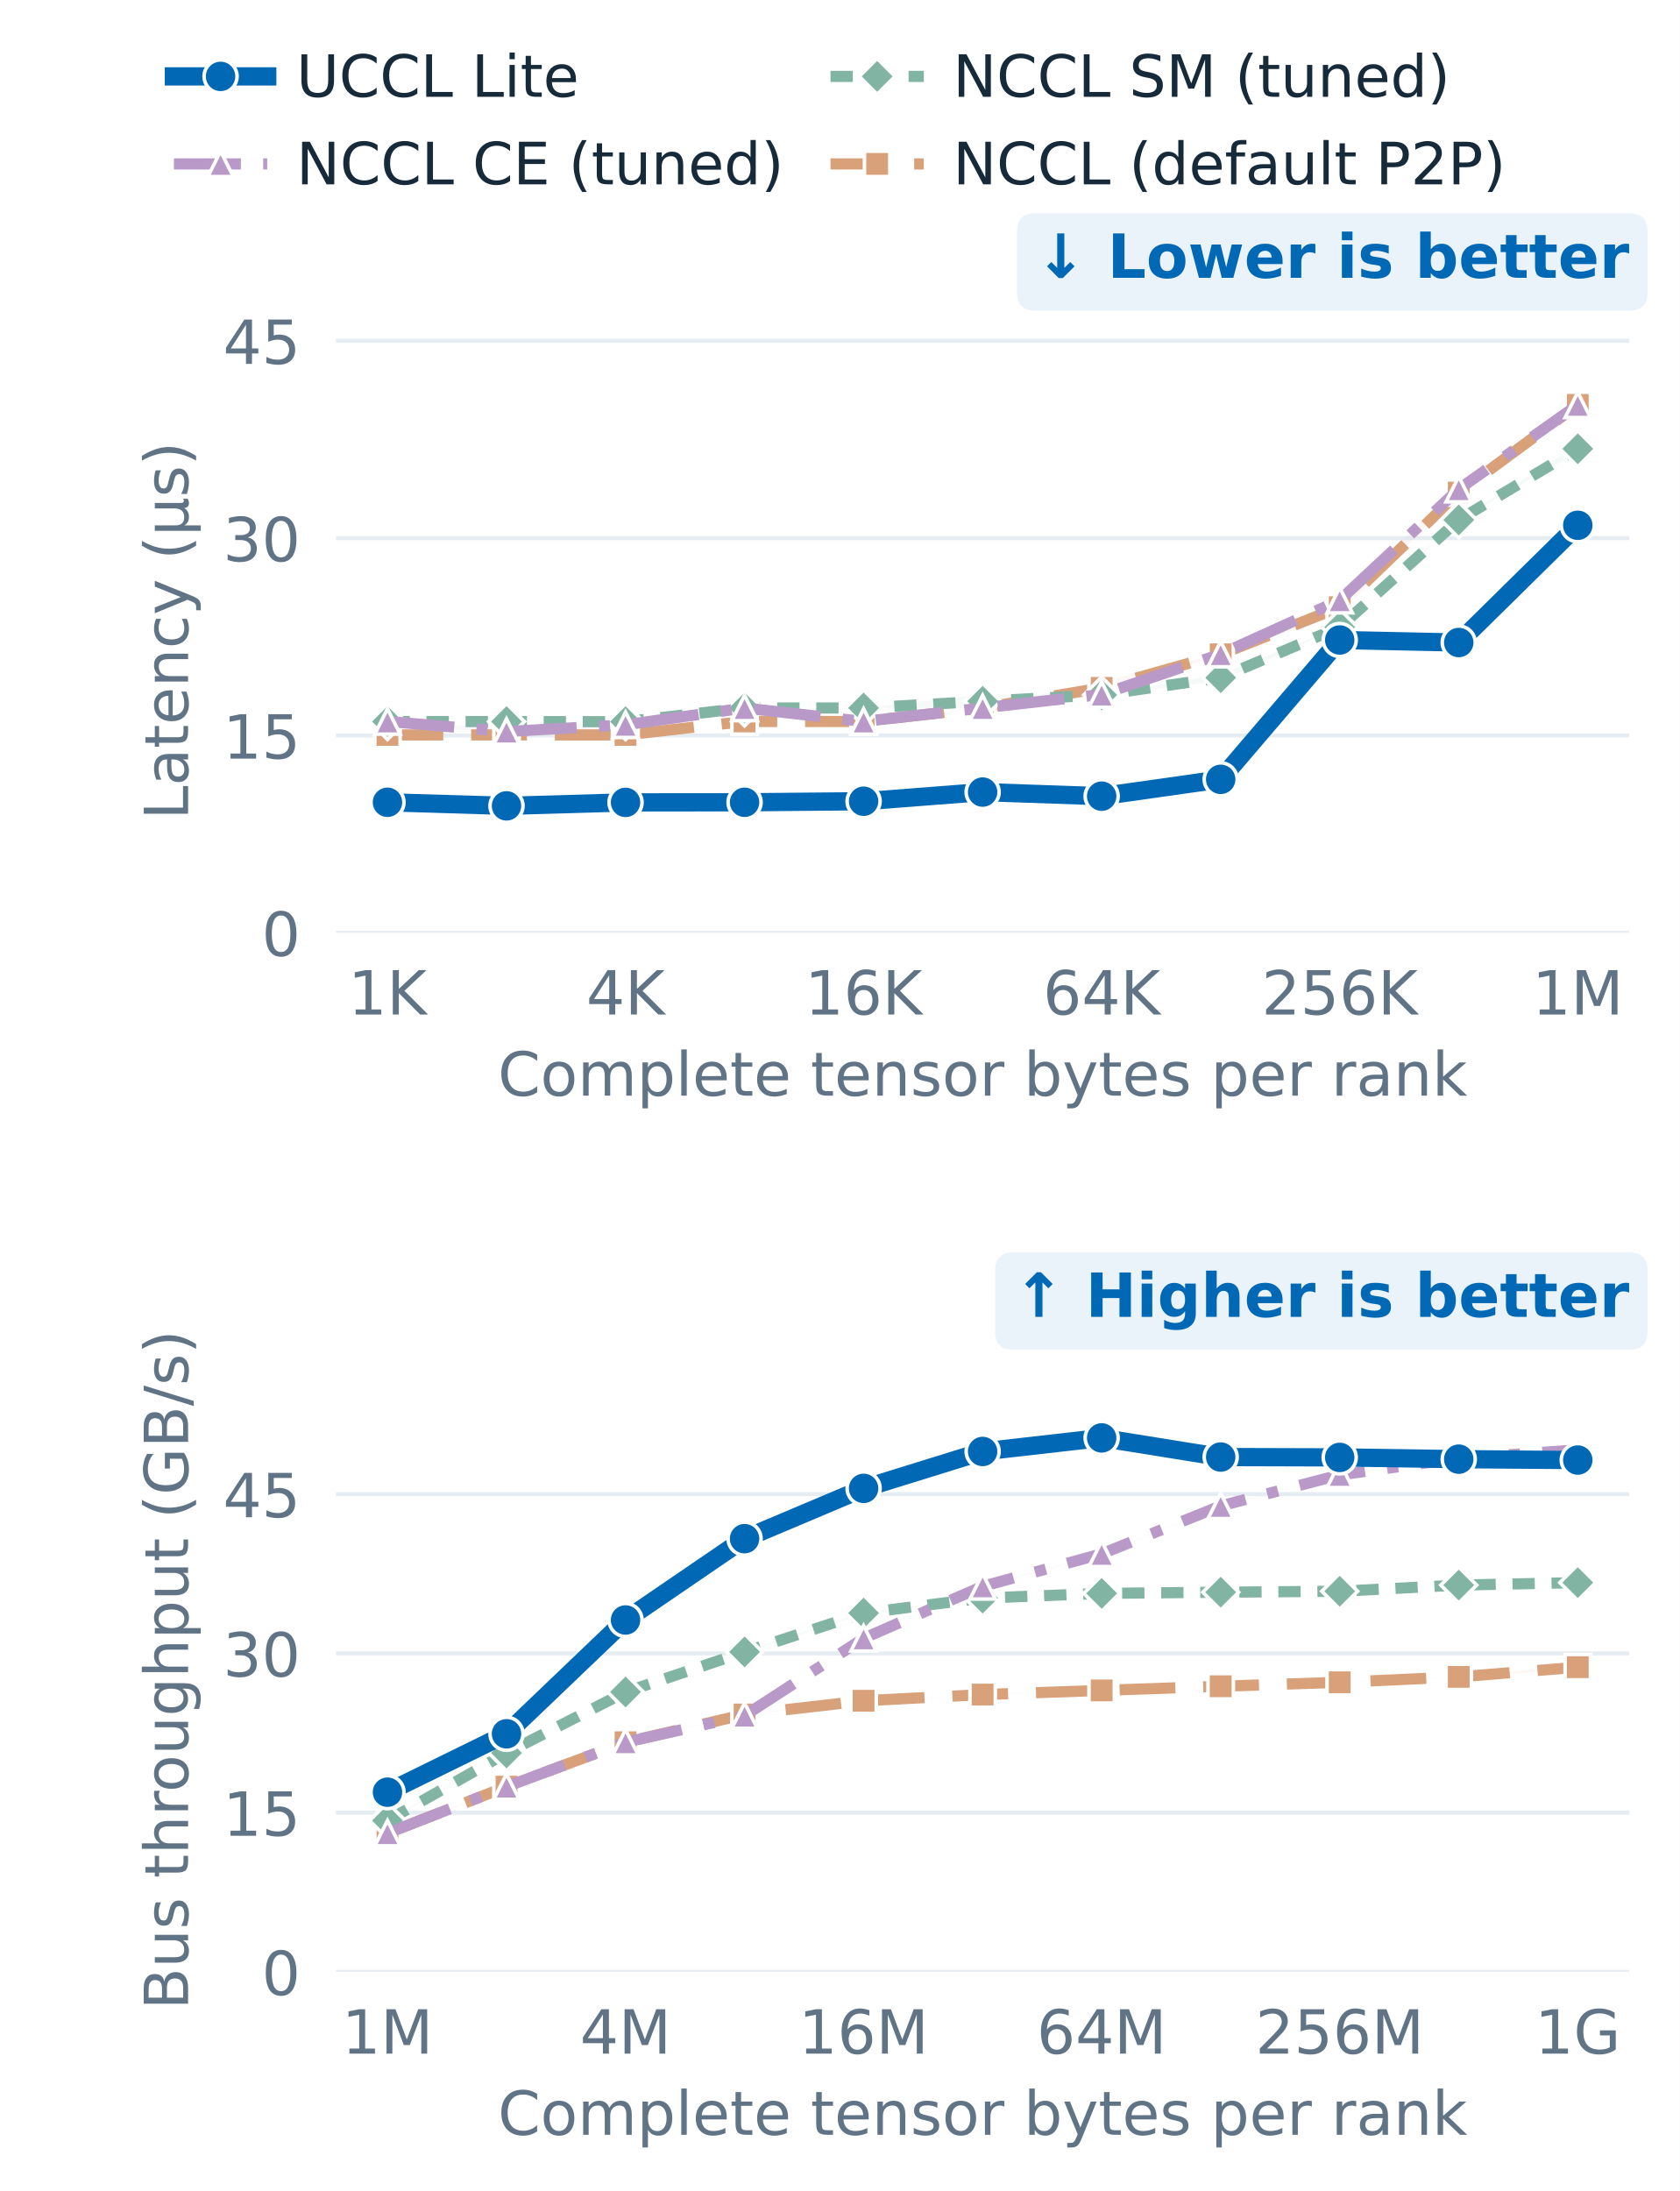
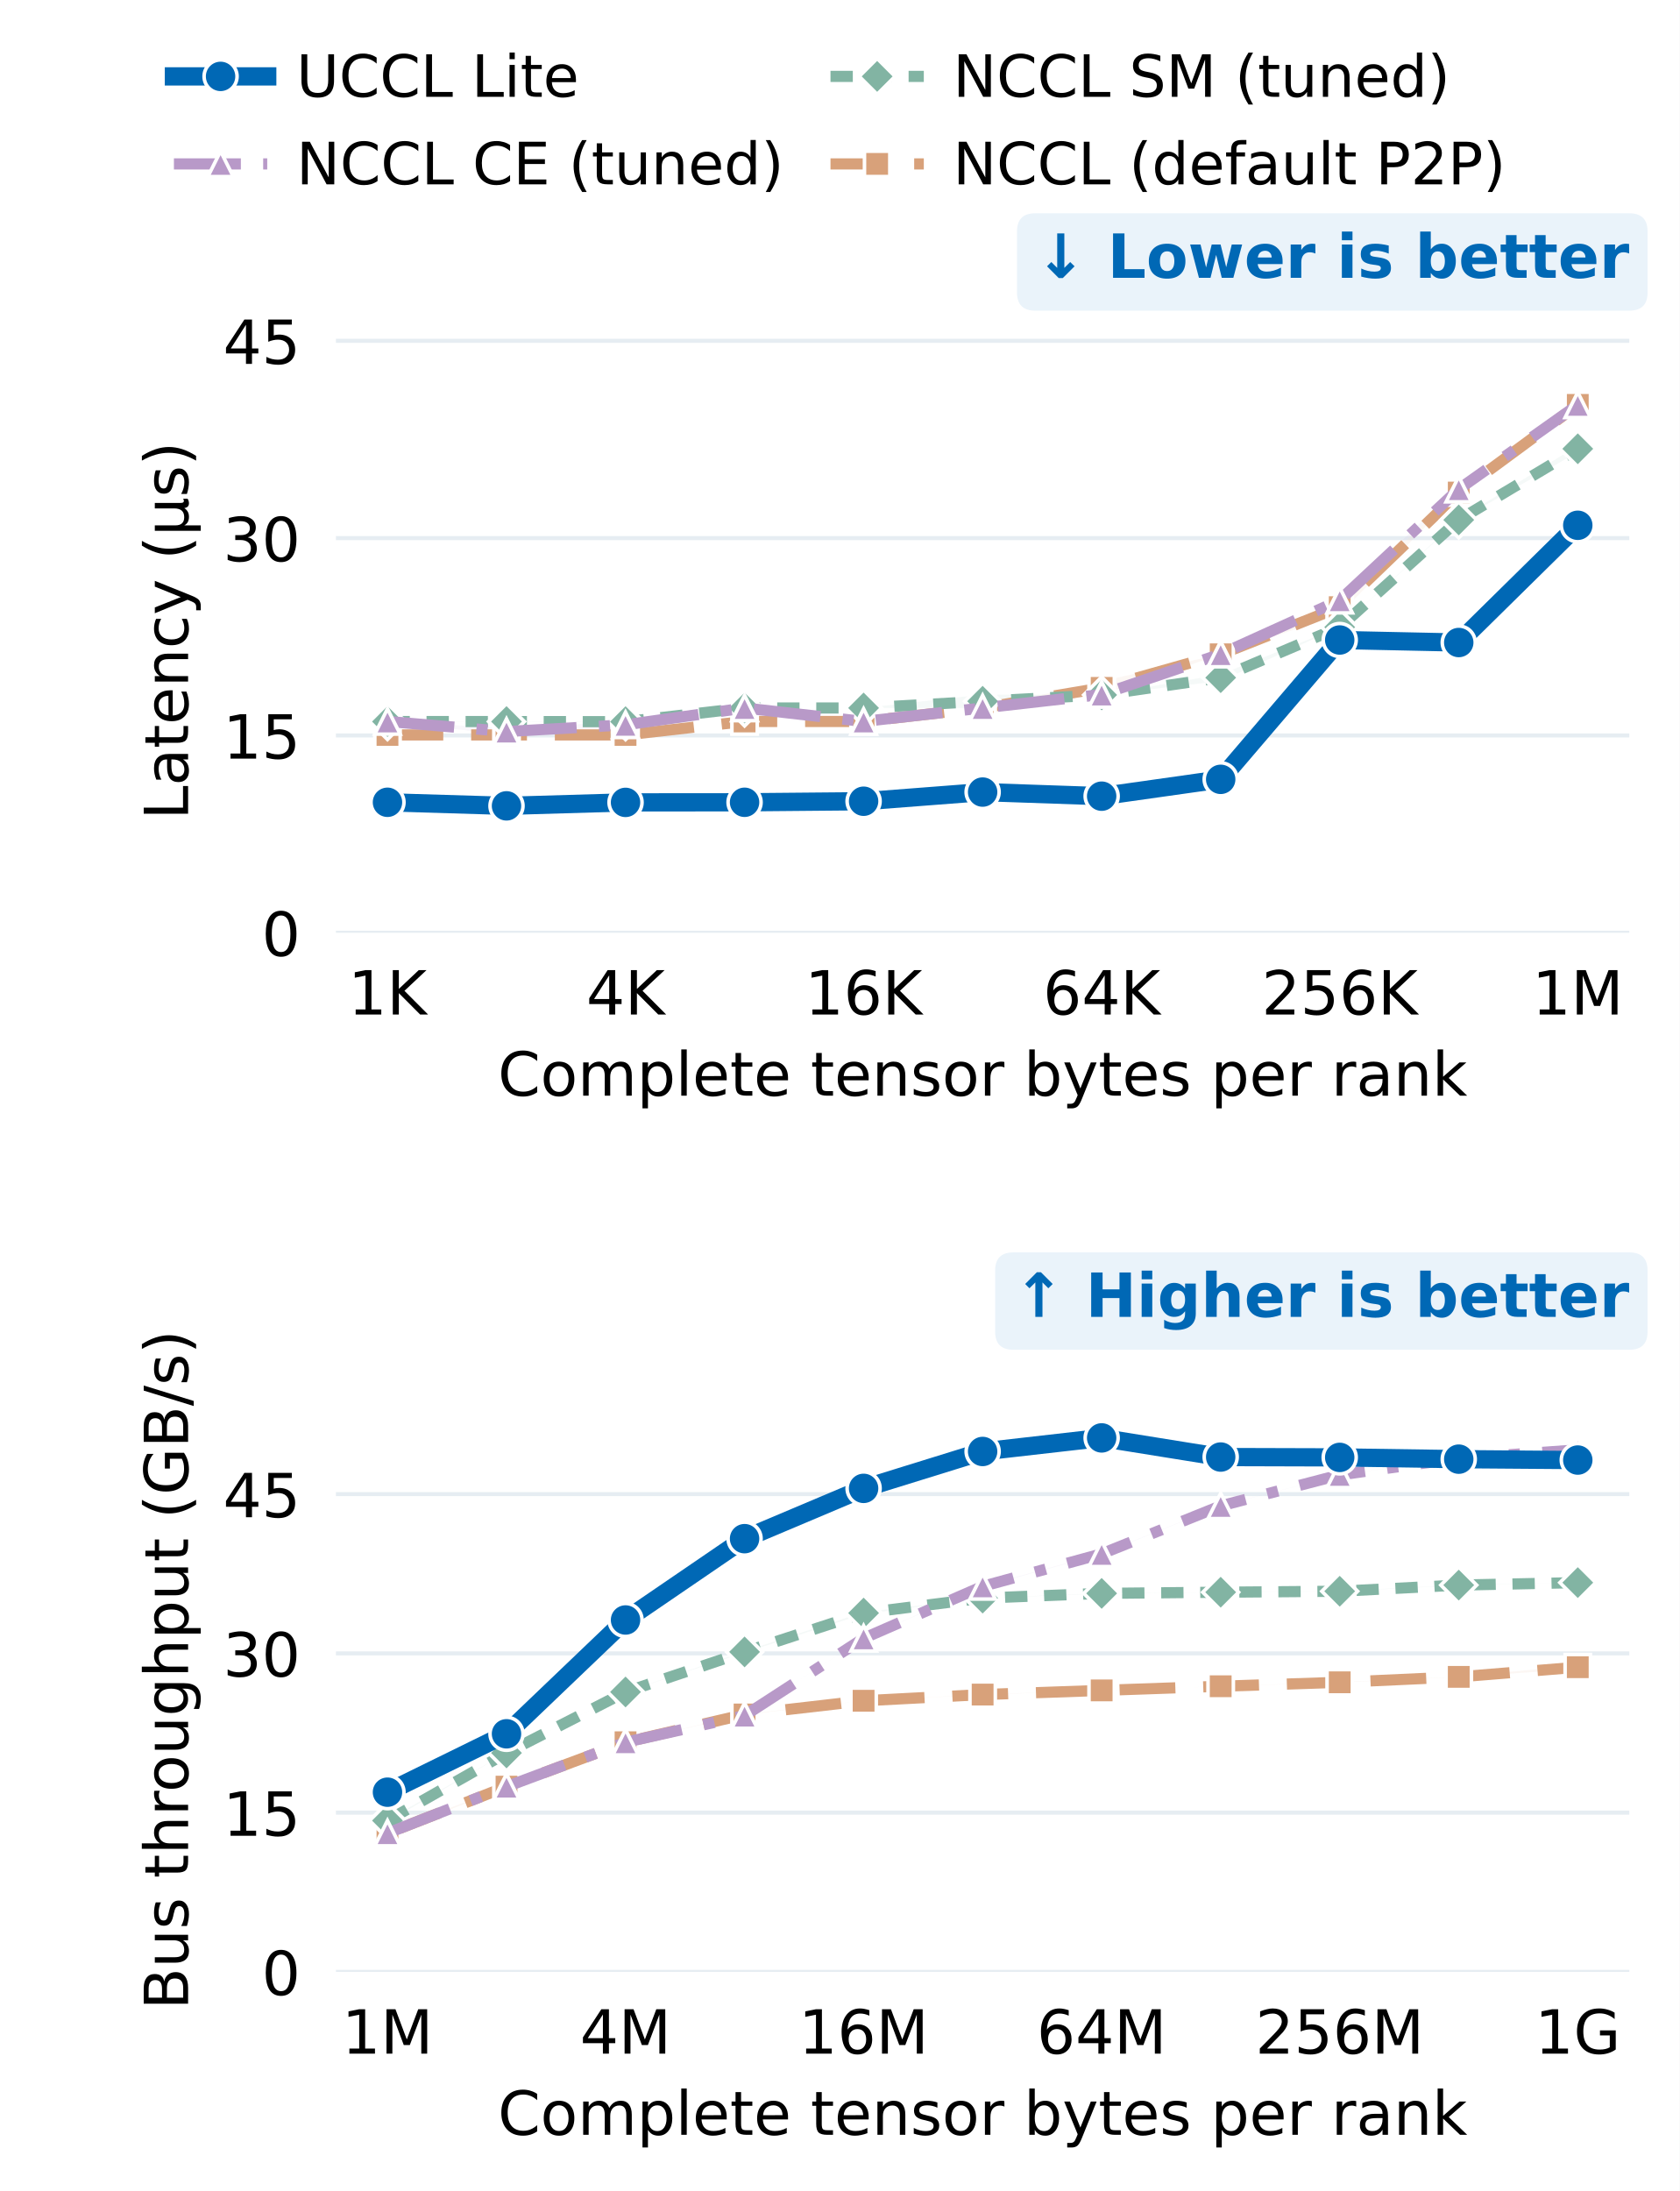
<svg xmlns="http://www.w3.org/2000/svg" xmlns:xlink="http://www.w3.org/1999/xlink" width="331.2pt" height="432pt" viewBox="0 0 331.2 432" version="1.1">
  <defs>
    <style type="text/css">*{stroke-linejoin: round; stroke-linecap: butt}</style>
  </defs>
  <g id="figure_1">
    <g id="patch_1">
      <path d="M 0 432 L 331.2 432 L 331.2 0 L 0 0 z " style="fill: #ffffff" />
    </g>
    <g id="axes_1">
      <g id="patch_2">
        <path d="M 66.24 183.918 L 321.264 183.918 L 321.264 64.8 L 66.24 64.8 z " style="fill: #ffffff" />
      </g>
      <g id="matplotlib.axis_1">
        <g id="xtick_1">
          <g id="line2d_1" />
          <g id="text_1">
-             <text style="font-size: 12px; font-family: 'DejaVu Sans'; text-anchor: middle; fill: #607486" x="76.402" y="200.035" transform="rotate(-0 76.40159 200.0348)">1K</text>
+             <text style="font-size: 12px; font-family: 'DejaVu Sans'; text-anchor: middle" x="76.402" y="200.035" transform="rotate(-0 76.40159 200.0348)">1K</text>
          </g>
        </g>
        <g id="xtick_2">
          <g id="line2d_2" />
          <g id="text_2">
-             <text style="font-size: 12px; font-family: 'DejaVu Sans'; text-anchor: middle; fill: #607486" x="123.342" y="200.035" transform="rotate(-0 123.3418 200.0348)">4K</text>
+             <text style="font-size: 12px; font-family: 'DejaVu Sans'; text-anchor: middle" x="123.342" y="200.035" transform="rotate(-0 123.3418 200.0348)">4K</text>
          </g>
        </g>
        <g id="xtick_3">
          <g id="line2d_3" />
          <g id="text_3">
-             <text style="font-size: 12px; font-family: 'DejaVu Sans'; text-anchor: middle; fill: #607486" x="170.282" y="200.035" transform="rotate(-0 170.2819 200.0348)">16K</text>
+             <text style="font-size: 12px; font-family: 'DejaVu Sans'; text-anchor: middle" x="170.282" y="200.035" transform="rotate(-0 170.2819 200.0348)">16K</text>
          </g>
        </g>
        <g id="xtick_4">
          <g id="line2d_4" />
          <g id="text_4">
-             <text style="font-size: 12px; font-family: 'DejaVu Sans'; text-anchor: middle; fill: #607486" x="217.222" y="200.035" transform="rotate(-0 217.2221 200.0348)">64K</text>
+             <text style="font-size: 12px; font-family: 'DejaVu Sans'; text-anchor: middle" x="217.222" y="200.035" transform="rotate(-0 217.2221 200.0348)">64K</text>
          </g>
        </g>
        <g id="xtick_5">
          <g id="line2d_5" />
          <g id="text_5">
-             <text style="font-size: 12px; font-family: 'DejaVu Sans'; text-anchor: middle; fill: #607486" x="264.162" y="200.035" transform="rotate(-0 264.1622 200.0348)">256K</text>
+             <text style="font-size: 12px; font-family: 'DejaVu Sans'; text-anchor: middle" x="264.162" y="200.035" transform="rotate(-0 264.1622 200.0348)">256K</text>
          </g>
        </g>
        <g id="xtick_6">
          <g id="line2d_6" />
          <g id="text_6">
-             <text style="font-size: 12px; font-family: 'DejaVu Sans'; text-anchor: middle; fill: #607486" x="311.102" y="200.035" transform="rotate(-0 311.1024 200.0348)">1M</text>
+             <text style="font-size: 12px; font-family: 'DejaVu Sans'; text-anchor: middle" x="311.102" y="200.035" transform="rotate(-0 311.1024 200.0348)">1M</text>
          </g>
        </g>
        <g id="text_7">
-           <text style="font-size: 12px; font-family: 'DejaVu Sans'; text-anchor: middle; fill: #607486" x="193.752" y="216.036" transform="rotate(-0 193.752 216.0358)">Complete tensor bytes per rank</text>
+           <text style="font-size: 12px; font-family: 'DejaVu Sans'; text-anchor: middle" x="193.752" y="216.036" transform="rotate(-0 193.752 216.0358)">Complete tensor bytes per rank</text>
        </g>
      </g>
      <g id="matplotlib.axis_2">
        <g id="ytick_1">
          <g id="line2d_7">
            <path d="M 66.24 183.918 L 321.264 183.918 " clip-path="url(#pe56e9102f9)" style="fill: none; stroke: #e6edf2; stroke-width: 0.8; stroke-linecap: square" />
          </g>
          <g id="line2d_8" />
          <g id="text_8">
-             <text style="font-size: 12px; font-family: 'DejaVu Sans'; text-anchor: end; fill: #607486" x="59.24" y="188.476" transform="rotate(-0 59.24 188.4762)">0</text>
+             <text style="font-size: 12px; font-family: 'DejaVu Sans'; text-anchor: end" x="59.24" y="188.476" transform="rotate(-0 59.24 188.4762)">0</text>
          </g>
        </g>
        <g id="ytick_2">
          <g id="line2d_9">
            <path d="M 66.24 145.01 L 321.264 145.01 " clip-path="url(#pe56e9102f9)" style="fill: none; stroke: #e6edf2; stroke-width: 0.8; stroke-linecap: square" />
          </g>
          <g id="line2d_10" />
          <g id="text_9">
-             <text style="font-size: 12px; font-family: 'DejaVu Sans'; text-anchor: end; fill: #607486" x="59.24" y="149.569" transform="rotate(-0 59.24 149.5686)">15</text>
+             <text style="font-size: 12px; font-family: 'DejaVu Sans'; text-anchor: end" x="59.24" y="149.569" transform="rotate(-0 59.24 149.5686)">15</text>
          </g>
        </g>
        <g id="ytick_3">
          <g id="line2d_11">
            <path d="M 66.24 106.102 L 321.264 106.102 " clip-path="url(#pe56e9102f9)" style="fill: none; stroke: #e6edf2; stroke-width: 0.8; stroke-linecap: square" />
          </g>
          <g id="line2d_12" />
          <g id="text_10">
-             <text style="font-size: 12px; font-family: 'DejaVu Sans'; text-anchor: end; fill: #607486" x="59.24" y="110.661" transform="rotate(-0 59.24 110.6609)">30</text>
+             <text style="font-size: 12px; font-family: 'DejaVu Sans'; text-anchor: end" x="59.24" y="110.661" transform="rotate(-0 59.24 110.6609)">30</text>
          </g>
        </g>
        <g id="ytick_4">
          <g id="line2d_13">
            <path d="M 66.24 67.195 L 321.264 67.195 " clip-path="url(#pe56e9102f9)" style="fill: none; stroke: #e6edf2; stroke-width: 0.8; stroke-linecap: square" />
          </g>
          <g id="line2d_14" />
          <g id="text_11">
-             <text style="font-size: 12px; font-family: 'DejaVu Sans'; text-anchor: end; fill: #607486" x="59.24" y="71.753" transform="rotate(-0 59.24 71.75323)">45</text>
+             <text style="font-size: 12px; font-family: 'DejaVu Sans'; text-anchor: end" x="59.24" y="71.753" transform="rotate(-0 59.24 71.75323)">45</text>
          </g>
        </g>
        <g id="text_12">
-           <text style="font-size: 12px; font-family: 'DejaVu Sans'; text-anchor: middle; fill: #607486" x="37.087" y="124.359" transform="rotate(-90 37.08719 124.3588)">Latency (µs)</text>
+           <text style="font-size: 12px; font-family: 'DejaVu Sans'; text-anchor: middle" x="37.087" y="124.359" transform="rotate(-90 37.08719 124.3588)">Latency (µs)</text>
        </g>
      </g>
      <g id="FillBetweenPolyCollection_1">
        <defs>
          <path id="mec78fbef78" d="M 76.402 -287.094 L 76.402 -287.094 L 99.872 -287.094 L 123.342 -287.094 L 146.812 -289.75 L 170.282 -289.75 L 193.752 -292.406 L 217.222 -295.062 L 240.692 -302.947 L 264.162 -310.916 L 287.632 -334.862 L 311.102 -350.84 L 311.102 -353.496 L 311.102 -353.496 L 287.632 -334.904 L 264.162 -313.655 L 240.692 -303.03 L 217.222 -297.677 L 193.752 -292.406 L 170.282 -289.75 L 146.812 -289.75 L 123.342 -287.094 L 99.872 -287.094 L 76.402 -287.094 z " />
        </defs>
        <g clip-path="url(#pe56e9102f9)">
          <use xlink:href="#mec78fbef78" x="0" y="432" style="fill: #d8a17a; fill-opacity: 0.08" />
        </g>
      </g>
      <g id="FillBetweenPolyCollection_2">
        <defs>
          <path id="m8cd03d5ec5" d="M 76.402 -289.75 L 76.402 -289.708 L 99.872 -289.708 L 123.342 -289.667 L 146.812 -292.406 L 170.282 -292.406 L 193.752 -292.406 L 217.222 -294.979 L 240.692 -297.718 L 264.162 -308.343 L 287.632 -329.384 L 311.102 -342.872 L 311.102 -344.158 L 311.102 -344.158 L 287.632 -329.591 L 264.162 -308.343 L 240.692 -299.046 L 217.222 -294.979 L 193.752 -295.062 L 170.282 -292.406 L 146.812 -292.406 L 123.342 -289.75 L 99.872 -289.75 L 76.402 -289.75 z " />
        </defs>
        <g clip-path="url(#pe56e9102f9)">
          <use xlink:href="#m8cd03d5ec5" x="0" y="432" style="fill: #82b4a3; fill-opacity: 0.08" />
        </g>
      </g>
      <g id="FillBetweenPolyCollection_3">
        <defs>
          <path id="mc39a737a43" d="M 76.402 -289.75 L 76.402 -289.75 L 99.872 -287.094 L 123.342 -288.422 L 146.812 -292.406 L 170.282 -289.75 L 193.752 -292.406 L 217.222 -295.062 L 240.692 -303.03 L 264.162 -313.655 L 287.632 -334.904 L 311.102 -352.168 L 311.102 -352.168 L 311.102 -352.168 L 287.632 -336.19 L 264.162 -313.655 L 240.692 -303.03 L 217.222 -295.062 L 193.752 -292.406 L 170.282 -289.75 L 146.812 -292.406 L 123.342 -289.75 L 99.872 -288.422 L 76.402 -289.75 z " />
        </defs>
        <g clip-path="url(#pe56e9102f9)">
          <use xlink:href="#mc39a737a43" x="0" y="432" style="fill: #b899c8; fill-opacity: 0.08" />
        </g>
      </g>
      <g id="FillBetweenPolyCollection_4">
        <defs>
          <path id="m6b4f53f01f" d="M 76.402 -273.813 L 76.402 -273.813 L 99.872 -272.444 L 123.342 -273.772 L 146.812 -273.813 L 170.282 -273.813 L 193.752 -275.183 L 217.222 -274.27 L 240.692 -277.756 L 264.162 -305.188 L 287.632 -305.188 L 311.102 -327.599 L 311.102 -329.259 L 311.102 -329.259 L 287.632 -305.437 L 264.162 -306.433 L 240.692 -278.918 L 217.222 -275.764 L 193.752 -276.469 L 170.282 -274.228 L 146.812 -273.813 L 123.342 -273.813 L 99.872 -273.772 L 76.402 -273.813 z " />
        </defs>
        <g clip-path="url(#pe56e9102f9)">
          <use xlink:href="#m6b4f53f01f" x="0" y="432" style="fill: #0068b5; fill-opacity: 0.12" />
        </g>
      </g>
      <g id="line2d_15">
        <path d="M 76.402 144.906 L 99.872 144.906 L 123.342 144.906 L 146.812 142.25 L 170.282 142.25 L 193.752 139.594 L 217.222 135.631 L 240.692 129.011 L 264.162 119.715 L 287.632 97.117 L 311.102 79.832 " clip-path="url(#pe56e9102f9)" style="fill: none; stroke-dasharray: 11,5.5; stroke-dashoffset: 0; stroke: #d8a17a; stroke-width: 2.2" />
        <defs>
          <path id="m4c7a17d4e1" d="M -2.5 2.5 L 2.5 2.5 L 2.5 -2.5 L -2.5 -2.5 z " style="stroke: #ffffff; stroke-width: 0.7; stroke-linejoin: miter" />
        </defs>
        <g clip-path="url(#pe56e9102f9)">
          <use xlink:href="#m4c7a17d4e1" x="76.402" y="144.906" style="fill: #d8a17a; stroke: #ffffff; stroke-width: 0.7; stroke-linejoin: miter" />
          <use xlink:href="#m4c7a17d4e1" x="99.872" y="144.906" style="fill: #d8a17a; stroke: #ffffff; stroke-width: 0.7; stroke-linejoin: miter" />
          <use xlink:href="#m4c7a17d4e1" x="123.342" y="144.906" style="fill: #d8a17a; stroke: #ffffff; stroke-width: 0.7; stroke-linejoin: miter" />
          <use xlink:href="#m4c7a17d4e1" x="146.812" y="142.25" style="fill: #d8a17a; stroke: #ffffff; stroke-width: 0.7; stroke-linejoin: miter" />
          <use xlink:href="#m4c7a17d4e1" x="170.282" y="142.25" style="fill: #d8a17a; stroke: #ffffff; stroke-width: 0.7; stroke-linejoin: miter" />
          <use xlink:href="#m4c7a17d4e1" x="193.752" y="139.594" style="fill: #d8a17a; stroke: #ffffff; stroke-width: 0.7; stroke-linejoin: miter" />
          <use xlink:href="#m4c7a17d4e1" x="217.222" y="135.631" style="fill: #d8a17a; stroke: #ffffff; stroke-width: 0.7; stroke-linejoin: miter" />
          <use xlink:href="#m4c7a17d4e1" x="240.692" y="129.011" style="fill: #d8a17a; stroke: #ffffff; stroke-width: 0.7; stroke-linejoin: miter" />
          <use xlink:href="#m4c7a17d4e1" x="264.162" y="119.715" style="fill: #d8a17a; stroke: #ffffff; stroke-width: 0.7; stroke-linejoin: miter" />
          <use xlink:href="#m4c7a17d4e1" x="287.632" y="97.117" style="fill: #d8a17a; stroke: #ffffff; stroke-width: 0.7; stroke-linejoin: miter" />
          <use xlink:href="#m4c7a17d4e1" x="311.102" y="79.832" style="fill: #d8a17a; stroke: #ffffff; stroke-width: 0.7; stroke-linejoin: miter" />
        </g>
      </g>
      <g id="line2d_16">
        <path d="M 76.402 142.271 L 99.872 142.271 L 123.342 142.292 L 146.812 139.594 L 170.282 139.594 L 193.752 138.266 L 217.222 137.021 L 240.692 133.618 L 264.162 123.657 L 287.632 102.512 L 311.102 88.485 " clip-path="url(#pe56e9102f9)" style="fill: none; stroke-dasharray: 4.4,3.3; stroke-dashoffset: 0; stroke: #82b4a3; stroke-width: 2.2" />
        <defs>
          <path id="m127d683313" d="M -0 3.536 L 3.536 0 L 0 -3.536 L -3.536 -0 z " style="stroke: #ffffff; stroke-width: 0.7; stroke-linejoin: miter" />
        </defs>
        <g clip-path="url(#pe56e9102f9)">
          <use xlink:href="#m127d683313" x="76.402" y="142.271" style="fill: #82b4a3; stroke: #ffffff; stroke-width: 0.7; stroke-linejoin: miter" />
          <use xlink:href="#m127d683313" x="99.872" y="142.271" style="fill: #82b4a3; stroke: #ffffff; stroke-width: 0.7; stroke-linejoin: miter" />
          <use xlink:href="#m127d683313" x="123.342" y="142.292" style="fill: #82b4a3; stroke: #ffffff; stroke-width: 0.7; stroke-linejoin: miter" />
          <use xlink:href="#m127d683313" x="146.812" y="139.594" style="fill: #82b4a3; stroke: #ffffff; stroke-width: 0.7; stroke-linejoin: miter" />
          <use xlink:href="#m127d683313" x="170.282" y="139.594" style="fill: #82b4a3; stroke: #ffffff; stroke-width: 0.7; stroke-linejoin: miter" />
          <use xlink:href="#m127d683313" x="193.752" y="138.266" style="fill: #82b4a3; stroke: #ffffff; stroke-width: 0.7; stroke-linejoin: miter" />
          <use xlink:href="#m127d683313" x="217.222" y="137.021" style="fill: #82b4a3; stroke: #ffffff; stroke-width: 0.7; stroke-linejoin: miter" />
          <use xlink:href="#m127d683313" x="240.692" y="133.618" style="fill: #82b4a3; stroke: #ffffff; stroke-width: 0.7; stroke-linejoin: miter" />
          <use xlink:href="#m127d683313" x="264.162" y="123.657" style="fill: #82b4a3; stroke: #ffffff; stroke-width: 0.7; stroke-linejoin: miter" />
          <use xlink:href="#m127d683313" x="287.632" y="102.512" style="fill: #82b4a3; stroke: #ffffff; stroke-width: 0.7; stroke-linejoin: miter" />
          <use xlink:href="#m127d683313" x="311.102" y="88.485" style="fill: #82b4a3; stroke: #ffffff; stroke-width: 0.7; stroke-linejoin: miter" />
        </g>
      </g>
      <g id="line2d_17">
        <path d="M 76.402 142.25 L 99.872 144.242 L 123.342 142.914 L 146.812 139.594 L 170.282 142.25 L 193.752 139.594 L 217.222 136.938 L 240.692 128.97 L 264.162 118.345 L 287.632 96.453 L 311.102 79.832 " clip-path="url(#pe56e9102f9)" style="fill: none; stroke-dasharray: 13.2,4.4,2.2,4.4; stroke-dashoffset: 0; stroke: #b899c8; stroke-width: 2.2" />
        <defs>
          <path id="m6e725affe4" d="M 0 -2.5 L -2.5 2.5 L 2.5 2.5 z " style="stroke: #ffffff; stroke-width: 0.7; stroke-linejoin: miter" />
        </defs>
        <g clip-path="url(#pe56e9102f9)">
          <use xlink:href="#m6e725affe4" x="76.402" y="142.25" style="fill: #b899c8; stroke: #ffffff; stroke-width: 0.7; stroke-linejoin: miter" />
          <use xlink:href="#m6e725affe4" x="99.872" y="144.242" style="fill: #b899c8; stroke: #ffffff; stroke-width: 0.7; stroke-linejoin: miter" />
          <use xlink:href="#m6e725affe4" x="123.342" y="142.914" style="fill: #b899c8; stroke: #ffffff; stroke-width: 0.7; stroke-linejoin: miter" />
          <use xlink:href="#m6e725affe4" x="146.812" y="139.594" style="fill: #b899c8; stroke: #ffffff; stroke-width: 0.7; stroke-linejoin: miter" />
          <use xlink:href="#m6e725affe4" x="170.282" y="142.25" style="fill: #b899c8; stroke: #ffffff; stroke-width: 0.7; stroke-linejoin: miter" />
          <use xlink:href="#m6e725affe4" x="193.752" y="139.594" style="fill: #b899c8; stroke: #ffffff; stroke-width: 0.7; stroke-linejoin: miter" />
          <use xlink:href="#m6e725affe4" x="217.222" y="136.938" style="fill: #b899c8; stroke: #ffffff; stroke-width: 0.7; stroke-linejoin: miter" />
          <use xlink:href="#m6e725affe4" x="240.692" y="128.97" style="fill: #b899c8; stroke: #ffffff; stroke-width: 0.7; stroke-linejoin: miter" />
          <use xlink:href="#m6e725affe4" x="264.162" y="118.345" style="fill: #b899c8; stroke: #ffffff; stroke-width: 0.7; stroke-linejoin: miter" />
          <use xlink:href="#m6e725affe4" x="287.632" y="96.453" style="fill: #b899c8; stroke: #ffffff; stroke-width: 0.7; stroke-linejoin: miter" />
          <use xlink:href="#m6e725affe4" x="311.102" y="79.832" style="fill: #b899c8; stroke: #ffffff; stroke-width: 0.7; stroke-linejoin: miter" />
        </g>
      </g>
      <g id="text_13">
        <g id="patch_3">
          <path d="M 204.129 61.253 L 321.264 61.253 Q 324.864 61.253 324.864 57.653 L 324.864 45.652 Q 324.864 42.052 321.264 42.052 L 204.129 42.052 Q 200.529 42.052 200.529 45.652 L 200.529 57.653 Q 200.529 61.253 204.129 61.253 z " style="fill: #eaf3fa" />
        </g>
        <text style="font-weight: 700; font-size: 12px; font-family: 'DejaVu Sans'; text-anchor: end; fill: #0068b5" x="321.264" y="54.77" transform="rotate(-0 321.264 54.77013)">↓ Lower is better</text>
      </g>
      <g id="line2d_18">
        <path d="M 76.402 158.187 L 99.872 158.892 L 123.342 158.207 L 146.812 158.187 L 170.282 157.979 L 193.752 156.174 L 217.222 156.983 L 240.692 153.663 L 264.162 126.189 L 287.632 126.687 L 311.102 103.571 " clip-path="url(#pe56e9102f9)" style="fill: none; stroke: #0068b5; stroke-width: 3.6; stroke-linecap: square" />
        <defs>
          <path id="me5beb2e30b" d="M 0 3.25 C 0.862 3.25 1.689 2.908 2.298 2.298 C 2.908 1.689 3.25 0.862 3.25 0 C 3.25 -0.862 2.908 -1.689 2.298 -2.298 C 1.689 -2.908 0.862 -3.25 0 -3.25 C -0.862 -3.25 -1.689 -2.908 -2.298 -2.298 C -2.908 -1.689 -3.25 -0.862 -3.25 0 C -3.25 0.862 -2.908 1.689 -2.298 2.298 C -1.689 2.908 -0.862 3.25 0 3.25 z " style="stroke: #ffffff; stroke-width: 0.7" />
        </defs>
        <g clip-path="url(#pe56e9102f9)">
          <use xlink:href="#me5beb2e30b" x="76.402" y="158.187" style="fill: #0068b5; stroke: #ffffff; stroke-width: 0.7" />
          <use xlink:href="#me5beb2e30b" x="99.872" y="158.892" style="fill: #0068b5; stroke: #ffffff; stroke-width: 0.7" />
          <use xlink:href="#me5beb2e30b" x="123.342" y="158.207" style="fill: #0068b5; stroke: #ffffff; stroke-width: 0.7" />
          <use xlink:href="#me5beb2e30b" x="146.812" y="158.187" style="fill: #0068b5; stroke: #ffffff; stroke-width: 0.7" />
          <use xlink:href="#me5beb2e30b" x="170.282" y="157.979" style="fill: #0068b5; stroke: #ffffff; stroke-width: 0.7" />
          <use xlink:href="#me5beb2e30b" x="193.752" y="156.174" style="fill: #0068b5; stroke: #ffffff; stroke-width: 0.7" />
          <use xlink:href="#me5beb2e30b" x="217.222" y="156.983" style="fill: #0068b5; stroke: #ffffff; stroke-width: 0.7" />
          <use xlink:href="#me5beb2e30b" x="240.692" y="153.663" style="fill: #0068b5; stroke: #ffffff; stroke-width: 0.7" />
          <use xlink:href="#me5beb2e30b" x="264.162" y="126.189" style="fill: #0068b5; stroke: #ffffff; stroke-width: 0.7" />
          <use xlink:href="#me5beb2e30b" x="287.632" y="126.687" style="fill: #0068b5; stroke: #ffffff; stroke-width: 0.7" />
          <use xlink:href="#me5beb2e30b" x="311.102" y="103.571" style="fill: #0068b5; stroke: #ffffff; stroke-width: 0.7" />
        </g>
      </g>
    </g>
    <g id="axes_2">
      <g id="patch_4">
        <path d="M 66.24 388.8 L 321.264 388.8 L 321.264 269.682 L 66.24 269.682 z " style="fill: #ffffff" />
      </g>
      <g id="matplotlib.axis_3">
        <g id="xtick_7">
          <g id="line2d_19" />
          <g id="text_14">
-             <text style="font-size: 12px; font-family: 'DejaVu Sans'; text-anchor: middle; fill: #607486" x="76.402" y="404.917" transform="rotate(-0 76.40159 404.9172)">1M</text>
+             <text style="font-size: 12px; font-family: 'DejaVu Sans'; text-anchor: middle" x="76.402" y="404.917" transform="rotate(-0 76.40159 404.9172)">1M</text>
          </g>
        </g>
        <g id="xtick_8">
          <g id="line2d_20" />
          <g id="text_15">
-             <text style="font-size: 12px; font-family: 'DejaVu Sans'; text-anchor: middle; fill: #607486" x="123.342" y="404.917" transform="rotate(-0 123.3418 404.9172)">4M</text>
+             <text style="font-size: 12px; font-family: 'DejaVu Sans'; text-anchor: middle" x="123.342" y="404.917" transform="rotate(-0 123.3418 404.9172)">4M</text>
          </g>
        </g>
        <g id="xtick_9">
          <g id="line2d_21" />
          <g id="text_16">
-             <text style="font-size: 12px; font-family: 'DejaVu Sans'; text-anchor: middle; fill: #607486" x="170.282" y="404.917" transform="rotate(-0 170.2819 404.9172)">16M</text>
+             <text style="font-size: 12px; font-family: 'DejaVu Sans'; text-anchor: middle" x="170.282" y="404.917" transform="rotate(-0 170.2819 404.9172)">16M</text>
          </g>
        </g>
        <g id="xtick_10">
          <g id="line2d_22" />
          <g id="text_17">
-             <text style="font-size: 12px; font-family: 'DejaVu Sans'; text-anchor: middle; fill: #607486" x="217.222" y="404.917" transform="rotate(-0 217.2221 404.9172)">64M</text>
+             <text style="font-size: 12px; font-family: 'DejaVu Sans'; text-anchor: middle" x="217.222" y="404.917" transform="rotate(-0 217.2221 404.9172)">64M</text>
          </g>
        </g>
        <g id="xtick_11">
          <g id="line2d_23" />
          <g id="text_18">
-             <text style="font-size: 12px; font-family: 'DejaVu Sans'; text-anchor: middle; fill: #607486" x="264.162" y="404.917" transform="rotate(-0 264.1622 404.9172)">256M</text>
+             <text style="font-size: 12px; font-family: 'DejaVu Sans'; text-anchor: middle" x="264.162" y="404.917" transform="rotate(-0 264.1622 404.9172)">256M</text>
          </g>
        </g>
        <g id="xtick_12">
          <g id="line2d_24" />
          <g id="text_19">
-             <text style="font-size: 12px; font-family: 'DejaVu Sans'; text-anchor: middle; fill: #607486" x="311.102" y="404.917" transform="rotate(-0 311.1024 404.9172)">1G</text>
+             <text style="font-size: 12px; font-family: 'DejaVu Sans'; text-anchor: middle" x="311.102" y="404.917" transform="rotate(-0 311.1024 404.9172)">1G</text>
          </g>
        </g>
        <g id="text_20">
-           <text style="font-size: 12px; font-family: 'DejaVu Sans'; text-anchor: middle; fill: #607486" x="193.752" y="420.918" transform="rotate(-0 193.752 420.9181)">Complete tensor bytes per rank</text>
+           <text style="font-size: 12px; font-family: 'DejaVu Sans'; text-anchor: middle" x="193.752" y="420.918" transform="rotate(-0 193.752 420.9181)">Complete tensor bytes per rank</text>
        </g>
      </g>
      <g id="matplotlib.axis_4">
        <g id="ytick_5">
          <g id="line2d_25">
            <path d="M 66.24 388.8 L 321.264 388.8 " clip-path="url(#pb1c3a5a0ed)" style="fill: none; stroke: #e6edf2; stroke-width: 0.8; stroke-linecap: square" />
          </g>
          <g id="line2d_26" />
          <g id="text_21">
-             <text style="font-size: 12px; font-family: 'DejaVu Sans'; text-anchor: end; fill: #607486" x="59.24" y="393.359" transform="rotate(-0 59.24 393.3586)">0</text>
+             <text style="font-size: 12px; font-family: 'DejaVu Sans'; text-anchor: end" x="59.24" y="393.359" transform="rotate(-0 59.24 393.3586)">0</text>
          </g>
        </g>
        <g id="ytick_6">
          <g id="line2d_27">
            <path d="M 66.24 357.398 L 321.264 357.398 " clip-path="url(#pb1c3a5a0ed)" style="fill: none; stroke: #e6edf2; stroke-width: 0.8; stroke-linecap: square" />
          </g>
          <g id="line2d_28" />
          <g id="text_22">
-             <text style="font-size: 12px; font-family: 'DejaVu Sans'; text-anchor: end; fill: #607486" x="59.24" y="361.957" transform="rotate(-0 59.24 361.9569)">15</text>
+             <text style="font-size: 12px; font-family: 'DejaVu Sans'; text-anchor: end" x="59.24" y="361.957" transform="rotate(-0 59.24 361.9569)">15</text>
          </g>
        </g>
        <g id="ytick_7">
          <g id="line2d_29">
            <path d="M 66.24 325.997 L 321.264 325.997 " clip-path="url(#pb1c3a5a0ed)" style="fill: none; stroke: #e6edf2; stroke-width: 0.8; stroke-linecap: square" />
          </g>
          <g id="line2d_30" />
          <g id="text_23">
-             <text style="font-size: 12px; font-family: 'DejaVu Sans'; text-anchor: end; fill: #607486" x="59.24" y="330.555" transform="rotate(-0 59.24 330.5552)">30</text>
+             <text style="font-size: 12px; font-family: 'DejaVu Sans'; text-anchor: end" x="59.24" y="330.555" transform="rotate(-0 59.24 330.5552)">30</text>
          </g>
        </g>
        <g id="ytick_8">
          <g id="line2d_31">
            <path d="M 66.24 294.595 L 321.264 294.595 " clip-path="url(#pb1c3a5a0ed)" style="fill: none; stroke: #e6edf2; stroke-width: 0.8; stroke-linecap: square" />
          </g>
          <g id="line2d_32" />
          <g id="text_24">
-             <text style="font-size: 12px; font-family: 'DejaVu Sans'; text-anchor: end; fill: #607486" x="59.24" y="299.153" transform="rotate(-0 59.24 299.1535)">45</text>
+             <text style="font-size: 12px; font-family: 'DejaVu Sans'; text-anchor: end" x="59.24" y="299.153" transform="rotate(-0 59.24 299.1535)">45</text>
          </g>
        </g>
        <g id="text_25">
-           <text style="font-size: 12px; font-family: 'DejaVu Sans'; text-anchor: middle; fill: #607486" x="37.087" y="329.241" transform="rotate(-90 37.08719 329.2412)">Bus throughput (GB/s)</text>
+           <text style="font-size: 12px; font-family: 'DejaVu Sans'; text-anchor: middle" x="37.087" y="329.241" transform="rotate(-90 37.08719 329.2412)">Bus throughput (GB/s)</text>
        </g>
      </g>
      <g id="FillBetweenPolyCollection_5">
        <defs>
          <path id="m2aac2dc4e4" d="M 76.402 -70.905 L 76.402 -70.207 L 99.872 -79.727 L 123.342 -88.479 L 146.812 -93.887 L 170.282 -96.659 L 193.752 -97.843 L 217.222 -98.693 L 240.692 -99.517 L 264.162 -100.25 L 287.632 -101.352 L 311.102 -102.9 L 311.102 -103.663 L 311.102 -103.663 L 287.632 -101.392 L 264.162 -100.351 L 240.692 -99.528 L 217.222 -98.714 L 193.752 -97.921 L 170.282 -96.662 L 146.812 -94.032 L 123.342 -88.479 L 99.872 -79.727 L 76.402 -70.905 z " />
        </defs>
        <g clip-path="url(#pb1c3a5a0ed)">
          <use xlink:href="#m2aac2dc4e4" x="0" y="432" style="fill: #d8a17a; fill-opacity: 0.08" />
        </g>
      </g>
      <g id="FillBetweenPolyCollection_6">
        <defs>
          <path id="m452b44413a" d="M 76.402 -73.234 L 76.402 -72.832 L 99.872 -86.371 L 123.342 -98.387 L 146.812 -106.177 L 170.282 -113.756 L 193.752 -116.89 L 217.222 -117.788 L 240.692 -118.063 L 264.162 -118.219 L 287.632 -119.424 L 311.102 -119.95 L 311.102 -119.96 L 311.102 -119.96 L 287.632 -119.508 L 264.162 -118.288 L 240.692 -118.063 L 217.222 -117.877 L 193.752 -116.917 L 170.282 -114.148 L 146.812 -106.409 L 123.342 -98.399 L 99.872 -86.371 L 76.402 -73.234 z " />
        </defs>
        <g clip-path="url(#pb1c3a5a0ed)">
          <use xlink:href="#m452b44413a" x="0" y="432" style="fill: #82b4a3; fill-opacity: 0.08" />
        </g>
      </g>
      <g id="FillBetweenPolyCollection_7">
        <defs>
          <path id="mf9b7d232c5" d="M 76.402 -70.552 L 76.402 -70.552 L 99.872 -79.727 L 123.342 -88.479 L 146.812 -93.733 L 170.282 -108.95 L 193.752 -119.141 L 217.222 -125.574 L 240.692 -135.053 L 264.162 -141.174 L 287.632 -144.421 L 311.102 -146.068 L 311.102 -146.193 L 311.102 -146.193 L 287.632 -144.514 L 264.162 -141.209 L 240.692 -135.112 L 217.222 -125.681 L 193.752 -119.299 L 170.282 -108.986 L 146.812 -93.733 L 123.342 -88.479 L 99.872 -79.727 L 76.402 -70.552 z " />
        </defs>
        <g clip-path="url(#pb1c3a5a0ed)">
          <use xlink:href="#mf9b7d232c5" x="0" y="432" style="fill: #b899c8; fill-opacity: 0.08" />
        </g>
      </g>
      <g id="FillBetweenPolyCollection_8">
        <defs>
          <path id="m82d1002da2" d="M 76.402 -79.003 L 76.402 -78.271 L 99.872 -90.121 L 123.342 -112.229 L 146.812 -127.356 L 170.282 -137.59 L 193.752 -145.619 L 217.222 -148.361 L 240.692 -144.705 L 264.162 -144.601 L 287.632 -144.227 L 311.102 -144.078 L 311.102 -144.161 L 311.102 -144.161 L 287.632 -144.368 L 264.162 -144.689 L 240.692 -144.723 L 217.222 -148.614 L 193.752 -146.007 L 170.282 -139.503 L 146.812 -129.923 L 123.342 -112.949 L 99.872 -90.169 L 76.402 -79.003 z " />
        </defs>
        <g clip-path="url(#pb1c3a5a0ed)">
          <use xlink:href="#m82d1002da2" x="0" y="432" style="fill: #0068b5; fill-opacity: 0.12" />
        </g>
      </g>
      <g id="line2d_33">
        <path d="M 76.402 361.448 L 99.872 352.273 L 123.342 343.521 L 146.812 338.041 L 170.282 335.34 L 193.752 334.118 L 217.222 333.296 L 240.692 332.478 L 264.162 331.699 L 287.632 330.628 L 311.102 328.721 " clip-path="url(#pb1c3a5a0ed)" style="fill: none; stroke-dasharray: 11,5.5; stroke-dashoffset: 0; stroke: #d8a17a; stroke-width: 2.2" />
        <g clip-path="url(#pb1c3a5a0ed)">
          <use xlink:href="#m4c7a17d4e1" x="76.402" y="361.448" style="fill: #d8a17a; stroke: #ffffff; stroke-width: 0.7; stroke-linejoin: miter" />
          <use xlink:href="#m4c7a17d4e1" x="99.872" y="352.273" style="fill: #d8a17a; stroke: #ffffff; stroke-width: 0.7; stroke-linejoin: miter" />
          <use xlink:href="#m4c7a17d4e1" x="123.342" y="343.521" style="fill: #d8a17a; stroke: #ffffff; stroke-width: 0.7; stroke-linejoin: miter" />
          <use xlink:href="#m4c7a17d4e1" x="146.812" y="338.041" style="fill: #d8a17a; stroke: #ffffff; stroke-width: 0.7; stroke-linejoin: miter" />
          <use xlink:href="#m4c7a17d4e1" x="170.282" y="335.34" style="fill: #d8a17a; stroke: #ffffff; stroke-width: 0.7; stroke-linejoin: miter" />
          <use xlink:href="#m4c7a17d4e1" x="193.752" y="334.118" style="fill: #d8a17a; stroke: #ffffff; stroke-width: 0.7; stroke-linejoin: miter" />
          <use xlink:href="#m4c7a17d4e1" x="217.222" y="333.296" style="fill: #d8a17a; stroke: #ffffff; stroke-width: 0.7; stroke-linejoin: miter" />
          <use xlink:href="#m4c7a17d4e1" x="240.692" y="332.478" style="fill: #d8a17a; stroke: #ffffff; stroke-width: 0.7; stroke-linejoin: miter" />
          <use xlink:href="#m4c7a17d4e1" x="264.162" y="331.699" style="fill: #d8a17a; stroke: #ffffff; stroke-width: 0.7; stroke-linejoin: miter" />
          <use xlink:href="#m4c7a17d4e1" x="287.632" y="330.628" style="fill: #d8a17a; stroke: #ffffff; stroke-width: 0.7; stroke-linejoin: miter" />
          <use xlink:href="#m4c7a17d4e1" x="311.102" y="328.721" style="fill: #d8a17a; stroke: #ffffff; stroke-width: 0.7; stroke-linejoin: miter" />
        </g>
      </g>
      <g id="line2d_34">
        <path d="M 76.402 358.968 L 99.872 345.629 L 123.342 333.607 L 146.812 325.707 L 170.282 318.048 L 193.752 315.097 L 217.222 314.167 L 240.692 313.937 L 264.162 313.747 L 287.632 312.534 L 311.102 312.045 " clip-path="url(#pb1c3a5a0ed)" style="fill: none; stroke-dasharray: 4.4,3.3; stroke-dashoffset: 0; stroke: #82b4a3; stroke-width: 2.2" />
        <g clip-path="url(#pb1c3a5a0ed)">
          <use xlink:href="#m127d683313" x="76.402" y="358.968" style="fill: #82b4a3; stroke: #ffffff; stroke-width: 0.7; stroke-linejoin: miter" />
          <use xlink:href="#m127d683313" x="99.872" y="345.629" style="fill: #82b4a3; stroke: #ffffff; stroke-width: 0.7; stroke-linejoin: miter" />
          <use xlink:href="#m127d683313" x="123.342" y="333.607" style="fill: #82b4a3; stroke: #ffffff; stroke-width: 0.7; stroke-linejoin: miter" />
          <use xlink:href="#m127d683313" x="146.812" y="325.707" style="fill: #82b4a3; stroke: #ffffff; stroke-width: 0.7; stroke-linejoin: miter" />
          <use xlink:href="#m127d683313" x="170.282" y="318.048" style="fill: #82b4a3; stroke: #ffffff; stroke-width: 0.7; stroke-linejoin: miter" />
          <use xlink:href="#m127d683313" x="193.752" y="315.097" style="fill: #82b4a3; stroke: #ffffff; stroke-width: 0.7; stroke-linejoin: miter" />
          <use xlink:href="#m127d683313" x="217.222" y="314.167" style="fill: #82b4a3; stroke: #ffffff; stroke-width: 0.7; stroke-linejoin: miter" />
          <use xlink:href="#m127d683313" x="240.692" y="313.937" style="fill: #82b4a3; stroke: #ffffff; stroke-width: 0.7; stroke-linejoin: miter" />
          <use xlink:href="#m127d683313" x="264.162" y="313.747" style="fill: #82b4a3; stroke: #ffffff; stroke-width: 0.7; stroke-linejoin: miter" />
          <use xlink:href="#m127d683313" x="287.632" y="312.534" style="fill: #82b4a3; stroke: #ffffff; stroke-width: 0.7; stroke-linejoin: miter" />
          <use xlink:href="#m127d683313" x="311.102" y="312.045" style="fill: #82b4a3; stroke: #ffffff; stroke-width: 0.7; stroke-linejoin: miter" />
        </g>
      </g>
      <g id="line2d_35">
        <path d="M 76.402 361.448 L 99.872 352.273 L 123.342 343.521 L 146.812 338.267 L 170.282 323.032 L 193.752 312.781 L 217.222 306.373 L 240.692 296.918 L 264.162 290.809 L 287.632 287.533 L 311.102 285.869 " clip-path="url(#pb1c3a5a0ed)" style="fill: none; stroke-dasharray: 13.2,4.4,2.2,4.4; stroke-dashoffset: 0; stroke: #b899c8; stroke-width: 2.2" />
        <g clip-path="url(#pb1c3a5a0ed)">
          <use xlink:href="#m6e725affe4" x="76.402" y="361.448" style="fill: #b899c8; stroke: #ffffff; stroke-width: 0.7; stroke-linejoin: miter" />
          <use xlink:href="#m6e725affe4" x="99.872" y="352.273" style="fill: #b899c8; stroke: #ffffff; stroke-width: 0.7; stroke-linejoin: miter" />
          <use xlink:href="#m6e725affe4" x="123.342" y="343.521" style="fill: #b899c8; stroke: #ffffff; stroke-width: 0.7; stroke-linejoin: miter" />
          <use xlink:href="#m6e725affe4" x="146.812" y="338.267" style="fill: #b899c8; stroke: #ffffff; stroke-width: 0.7; stroke-linejoin: miter" />
          <use xlink:href="#m6e725affe4" x="170.282" y="323.032" style="fill: #b899c8; stroke: #ffffff; stroke-width: 0.7; stroke-linejoin: miter" />
          <use xlink:href="#m6e725affe4" x="193.752" y="312.781" style="fill: #b899c8; stroke: #ffffff; stroke-width: 0.7; stroke-linejoin: miter" />
          <use xlink:href="#m6e725affe4" x="217.222" y="306.373" style="fill: #b899c8; stroke: #ffffff; stroke-width: 0.7; stroke-linejoin: miter" />
          <use xlink:href="#m6e725affe4" x="240.692" y="296.918" style="fill: #b899c8; stroke: #ffffff; stroke-width: 0.7; stroke-linejoin: miter" />
          <use xlink:href="#m6e725affe4" x="264.162" y="290.809" style="fill: #b899c8; stroke: #ffffff; stroke-width: 0.7; stroke-linejoin: miter" />
          <use xlink:href="#m6e725affe4" x="287.632" y="287.533" style="fill: #b899c8; stroke: #ffffff; stroke-width: 0.7; stroke-linejoin: miter" />
          <use xlink:href="#m6e725affe4" x="311.102" y="285.869" style="fill: #b899c8; stroke: #ffffff; stroke-width: 0.7; stroke-linejoin: miter" />
        </g>
      </g>
      <g id="text_26">
        <g id="patch_5">
          <path d="M 199.818 266.135 L 321.264 266.135 Q 324.864 266.135 324.864 262.535 L 324.864 250.534 Q 324.864 246.934 321.264 246.934 L 199.818 246.934 Q 196.218 246.934 196.218 250.534 L 196.218 262.535 Q 196.218 266.135 199.818 266.135 z " style="fill: #eaf3fa" />
        </g>
        <text style="font-weight: 700; font-size: 12px; font-family: 'DejaVu Sans'; text-anchor: end; fill: #0068b5" x="321.264" y="259.652" transform="rotate(-0 321.264 259.6525)">↑ Higher is better</text>
      </g>
      <g id="line2d_36">
        <path d="M 76.402 353.367 L 99.872 341.855 L 123.342 319.413 L 146.812 303.379 L 170.282 293.463 L 193.752 286.187 L 217.222 283.513 L 240.692 287.286 L 264.162 287.355 L 287.632 287.703 L 311.102 287.88 " clip-path="url(#pb1c3a5a0ed)" style="fill: none; stroke: #0068b5; stroke-width: 3.6; stroke-linecap: square" />
        <g clip-path="url(#pb1c3a5a0ed)">
          <use xlink:href="#me5beb2e30b" x="76.402" y="353.367" style="fill: #0068b5; stroke: #ffffff; stroke-width: 0.7" />
          <use xlink:href="#me5beb2e30b" x="99.872" y="341.855" style="fill: #0068b5; stroke: #ffffff; stroke-width: 0.7" />
          <use xlink:href="#me5beb2e30b" x="123.342" y="319.413" style="fill: #0068b5; stroke: #ffffff; stroke-width: 0.7" />
          <use xlink:href="#me5beb2e30b" x="146.812" y="303.379" style="fill: #0068b5; stroke: #ffffff; stroke-width: 0.7" />
          <use xlink:href="#me5beb2e30b" x="170.282" y="293.463" style="fill: #0068b5; stroke: #ffffff; stroke-width: 0.7" />
          <use xlink:href="#me5beb2e30b" x="193.752" y="286.187" style="fill: #0068b5; stroke: #ffffff; stroke-width: 0.7" />
          <use xlink:href="#me5beb2e30b" x="217.222" y="283.513" style="fill: #0068b5; stroke: #ffffff; stroke-width: 0.7" />
          <use xlink:href="#me5beb2e30b" x="240.692" y="287.286" style="fill: #0068b5; stroke: #ffffff; stroke-width: 0.7" />
          <use xlink:href="#me5beb2e30b" x="264.162" y="287.355" style="fill: #0068b5; stroke: #ffffff; stroke-width: 0.7" />
          <use xlink:href="#me5beb2e30b" x="287.632" y="287.703" style="fill: #0068b5; stroke: #ffffff; stroke-width: 0.7" />
          <use xlink:href="#me5beb2e30b" x="311.102" y="287.88" style="fill: #0068b5; stroke: #ffffff; stroke-width: 0.7" />
        </g>
      </g>
    </g>
    <g id="legend_1">
      <g id="line2d_37">
        <path d="M 34.292 15.063 L 43.492 15.063 L 52.692 15.063 " style="fill: none; stroke: #0068b5; stroke-width: 3.6; stroke-linecap: square" />
        <g>
          <use xlink:href="#me5beb2e30b" x="43.492" y="15.063" style="fill: #0068b5; stroke: #ffffff; stroke-width: 0.7" />
        </g>
      </g>
      <g id="text_27">
-         <text style="font-size: 11.5px; font-family: 'DejaVu Sans'; text-anchor: start; fill: #172a3a" x="58.442" y="19.088" transform="rotate(-0 58.44156 19.0882)">UCCL Lite</text>
+         <text style="font-size: 11.5px; font-family: 'DejaVu Sans'; text-anchor: start" x="58.442" y="19.088" transform="rotate(-0 58.44156 19.0882)">UCCL Lite</text>
      </g>
      <g id="line2d_38">
        <path d="M 34.292 32.314 L 43.492 32.314 L 52.692 32.314 " style="fill: none; stroke-dasharray: 13.2,4.4,2.2,4.4; stroke-dashoffset: 0; stroke: #b899c8; stroke-width: 2.2" />
        <g>
          <use xlink:href="#m6e725affe4" x="43.492" y="32.314" style="fill: #b899c8; stroke: #ffffff; stroke-width: 0.7; stroke-linejoin: miter" />
        </g>
      </g>
      <g id="text_28">
-         <text style="font-size: 11.5px; font-family: 'DejaVu Sans'; text-anchor: start; fill: #172a3a" x="58.442" y="36.339" transform="rotate(-0 58.44156 36.3391)">NCCL CE (tuned)</text>
+         <text style="font-size: 11.5px; font-family: 'DejaVu Sans'; text-anchor: start" x="58.442" y="36.339" transform="rotate(-0 58.44156 36.3391)">NCCL CE (tuned)</text>
      </g>
      <g id="line2d_39">
        <path d="M 163.755 15.063 L 172.955 15.063 L 182.155 15.063 " style="fill: none; stroke-dasharray: 4.4,3.3; stroke-dashoffset: 0; stroke: #82b4a3; stroke-width: 2.2" />
        <g>
          <use xlink:href="#m127d683313" x="172.955" y="15.063" style="fill: #82b4a3; stroke: #ffffff; stroke-width: 0.7; stroke-linejoin: miter" />
        </g>
      </g>
      <g id="text_29">
-         <text style="font-size: 11.5px; font-family: 'DejaVu Sans'; text-anchor: start; fill: #172a3a" x="187.905" y="19.088" transform="rotate(-0 187.9046 19.0882)">NCCL SM (tuned)</text>
+         <text style="font-size: 11.5px; font-family: 'DejaVu Sans'; text-anchor: start" x="187.905" y="19.088" transform="rotate(-0 187.9046 19.0882)">NCCL SM (tuned)</text>
      </g>
      <g id="line2d_40">
        <path d="M 163.755 32.314 L 172.955 32.314 L 182.155 32.314 " style="fill: none; stroke-dasharray: 11,5.5; stroke-dashoffset: 0; stroke: #d8a17a; stroke-width: 2.2" />
        <g>
          <use xlink:href="#m4c7a17d4e1" x="172.955" y="32.314" style="fill: #d8a17a; stroke: #ffffff; stroke-width: 0.7; stroke-linejoin: miter" />
        </g>
      </g>
      <g id="text_30">
-         <text style="font-size: 11.5px; font-family: 'DejaVu Sans'; text-anchor: start; fill: #172a3a" x="187.905" y="36.339" transform="rotate(-0 187.9046 36.3391)">NCCL (default P2P)</text>
+         <text style="font-size: 11.5px; font-family: 'DejaVu Sans'; text-anchor: start" x="187.905" y="36.339" transform="rotate(-0 187.9046 36.3391)">NCCL (default P2P)</text>
      </g>
    </g>
  </g>
  <defs>
    <clipPath id="pe56e9102f9">
      <rect x="66.24" y="64.8" width="255.024" height="119.118" />
    </clipPath>
    <clipPath id="pb1c3a5a0ed">
      <rect x="66.24" y="269.682" width="255.024" height="119.118" />
    </clipPath>
  </defs>
</svg>
